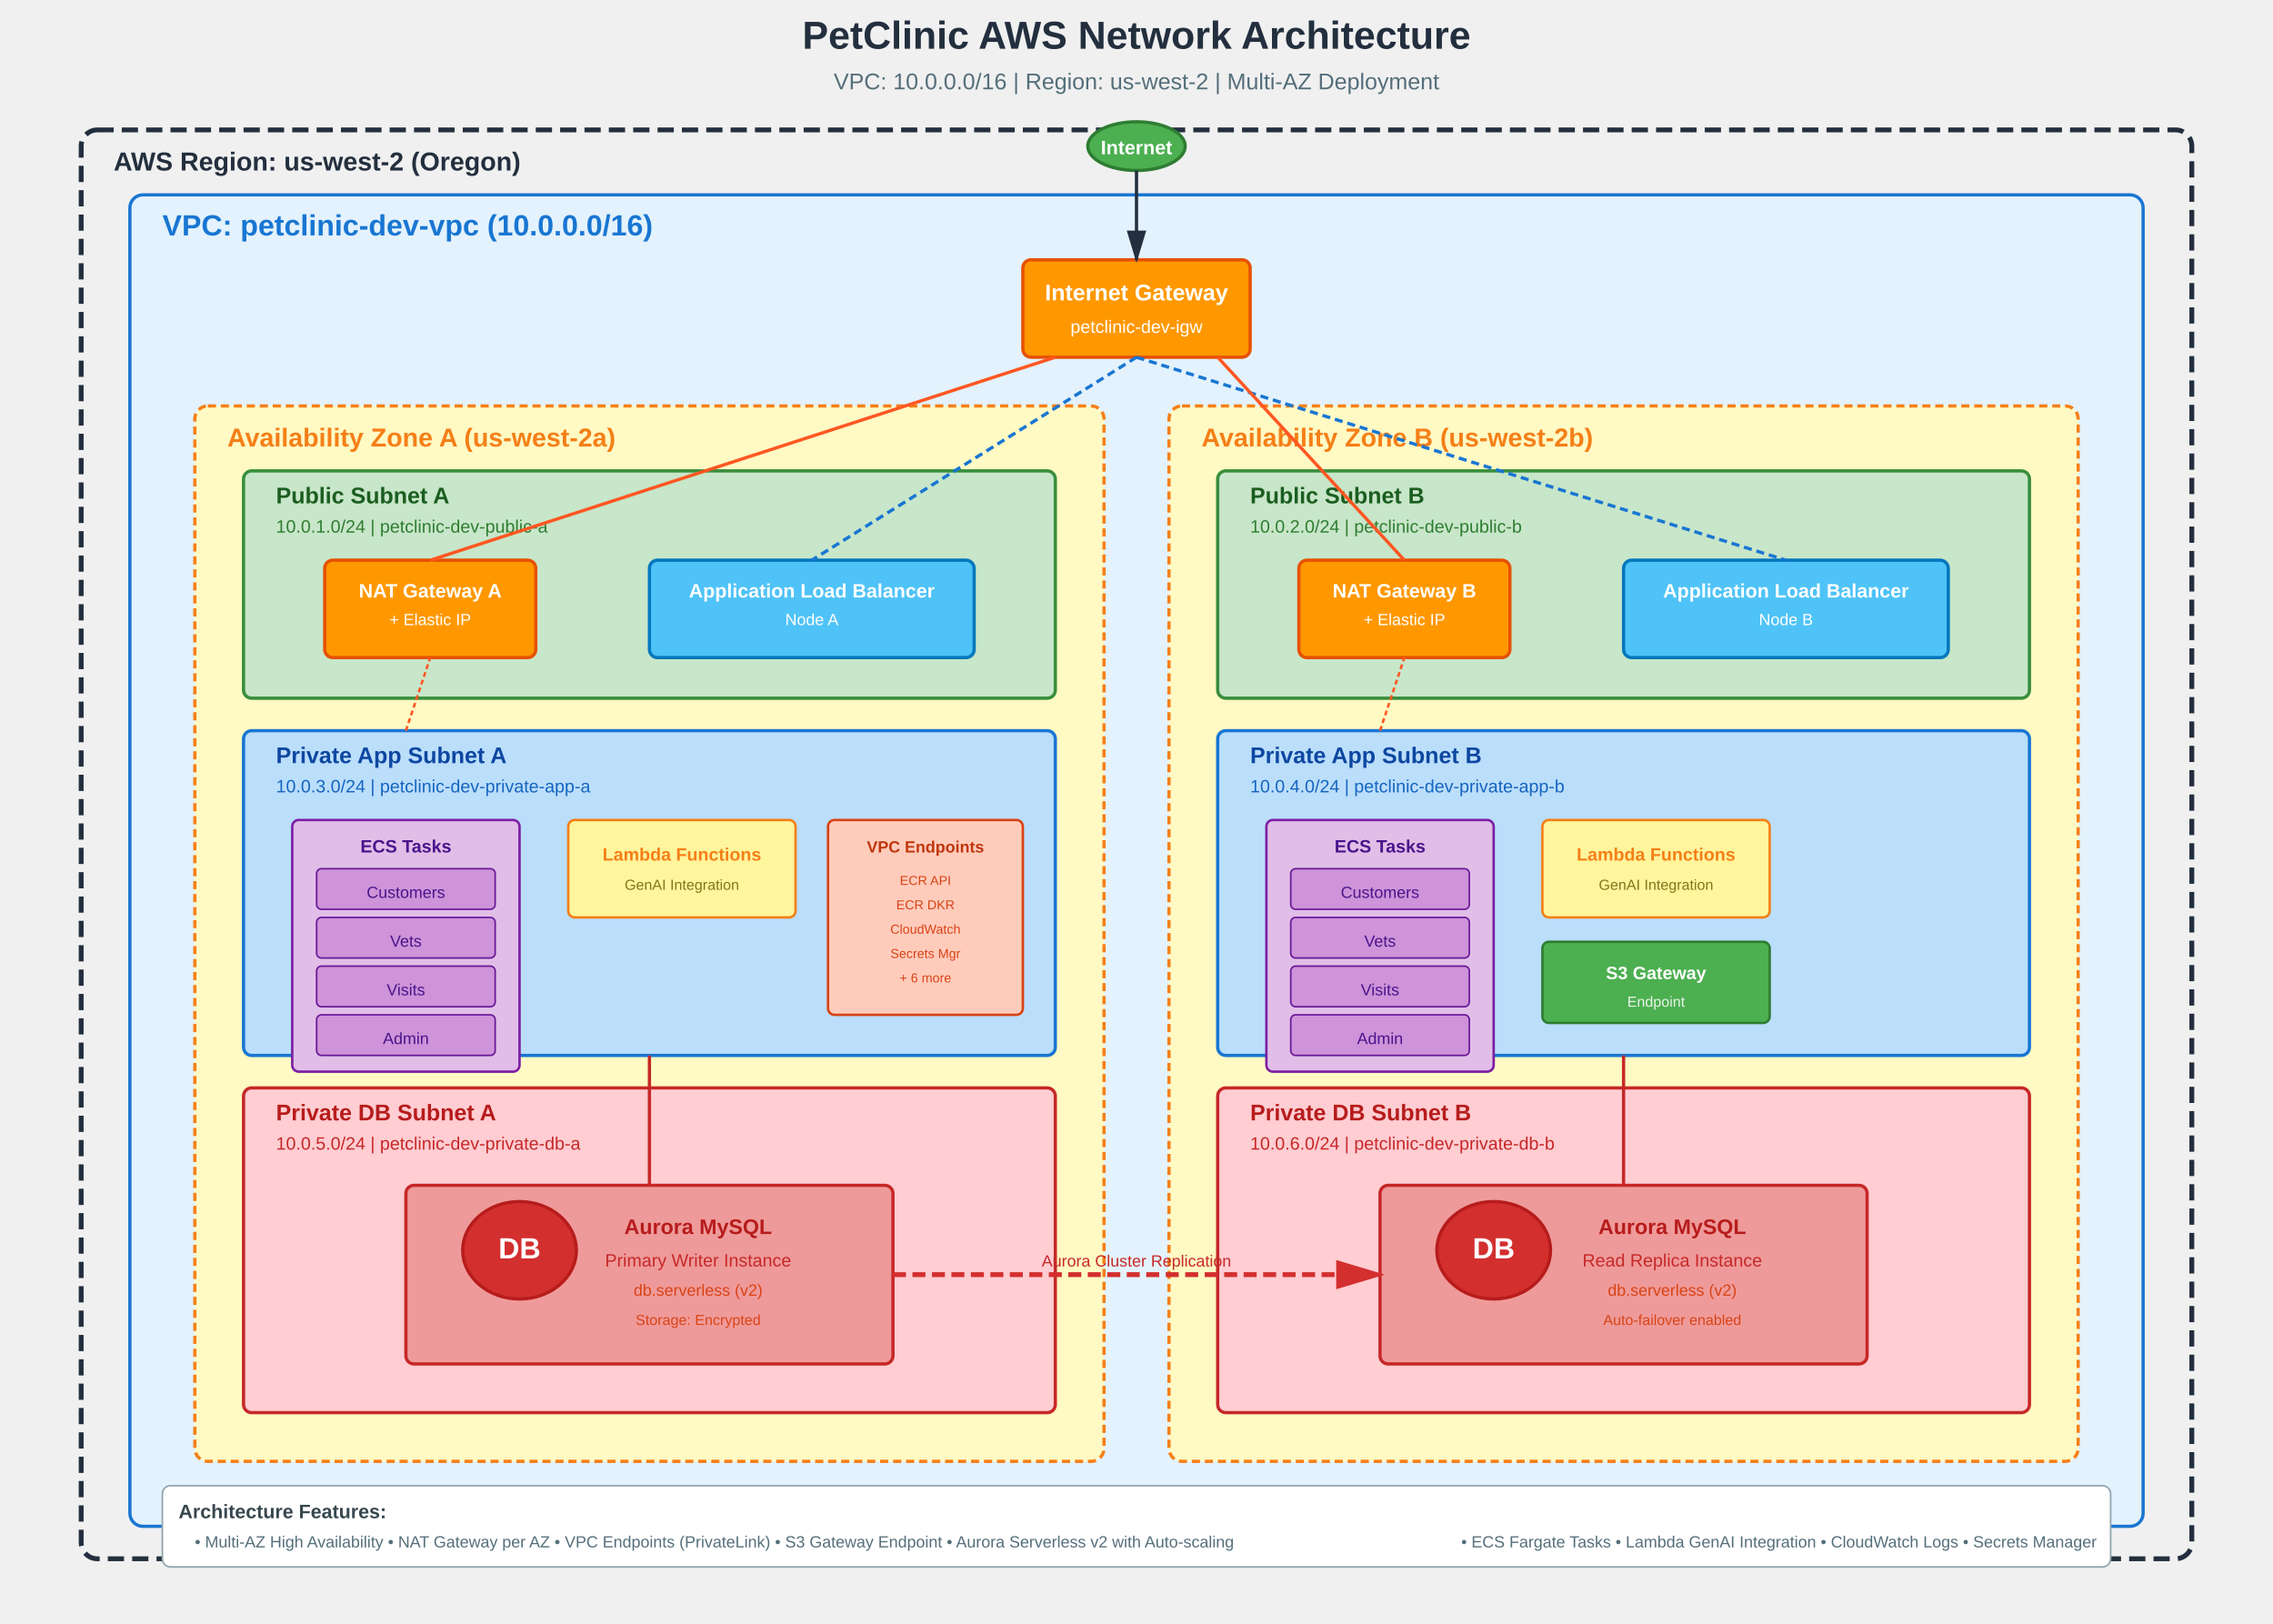
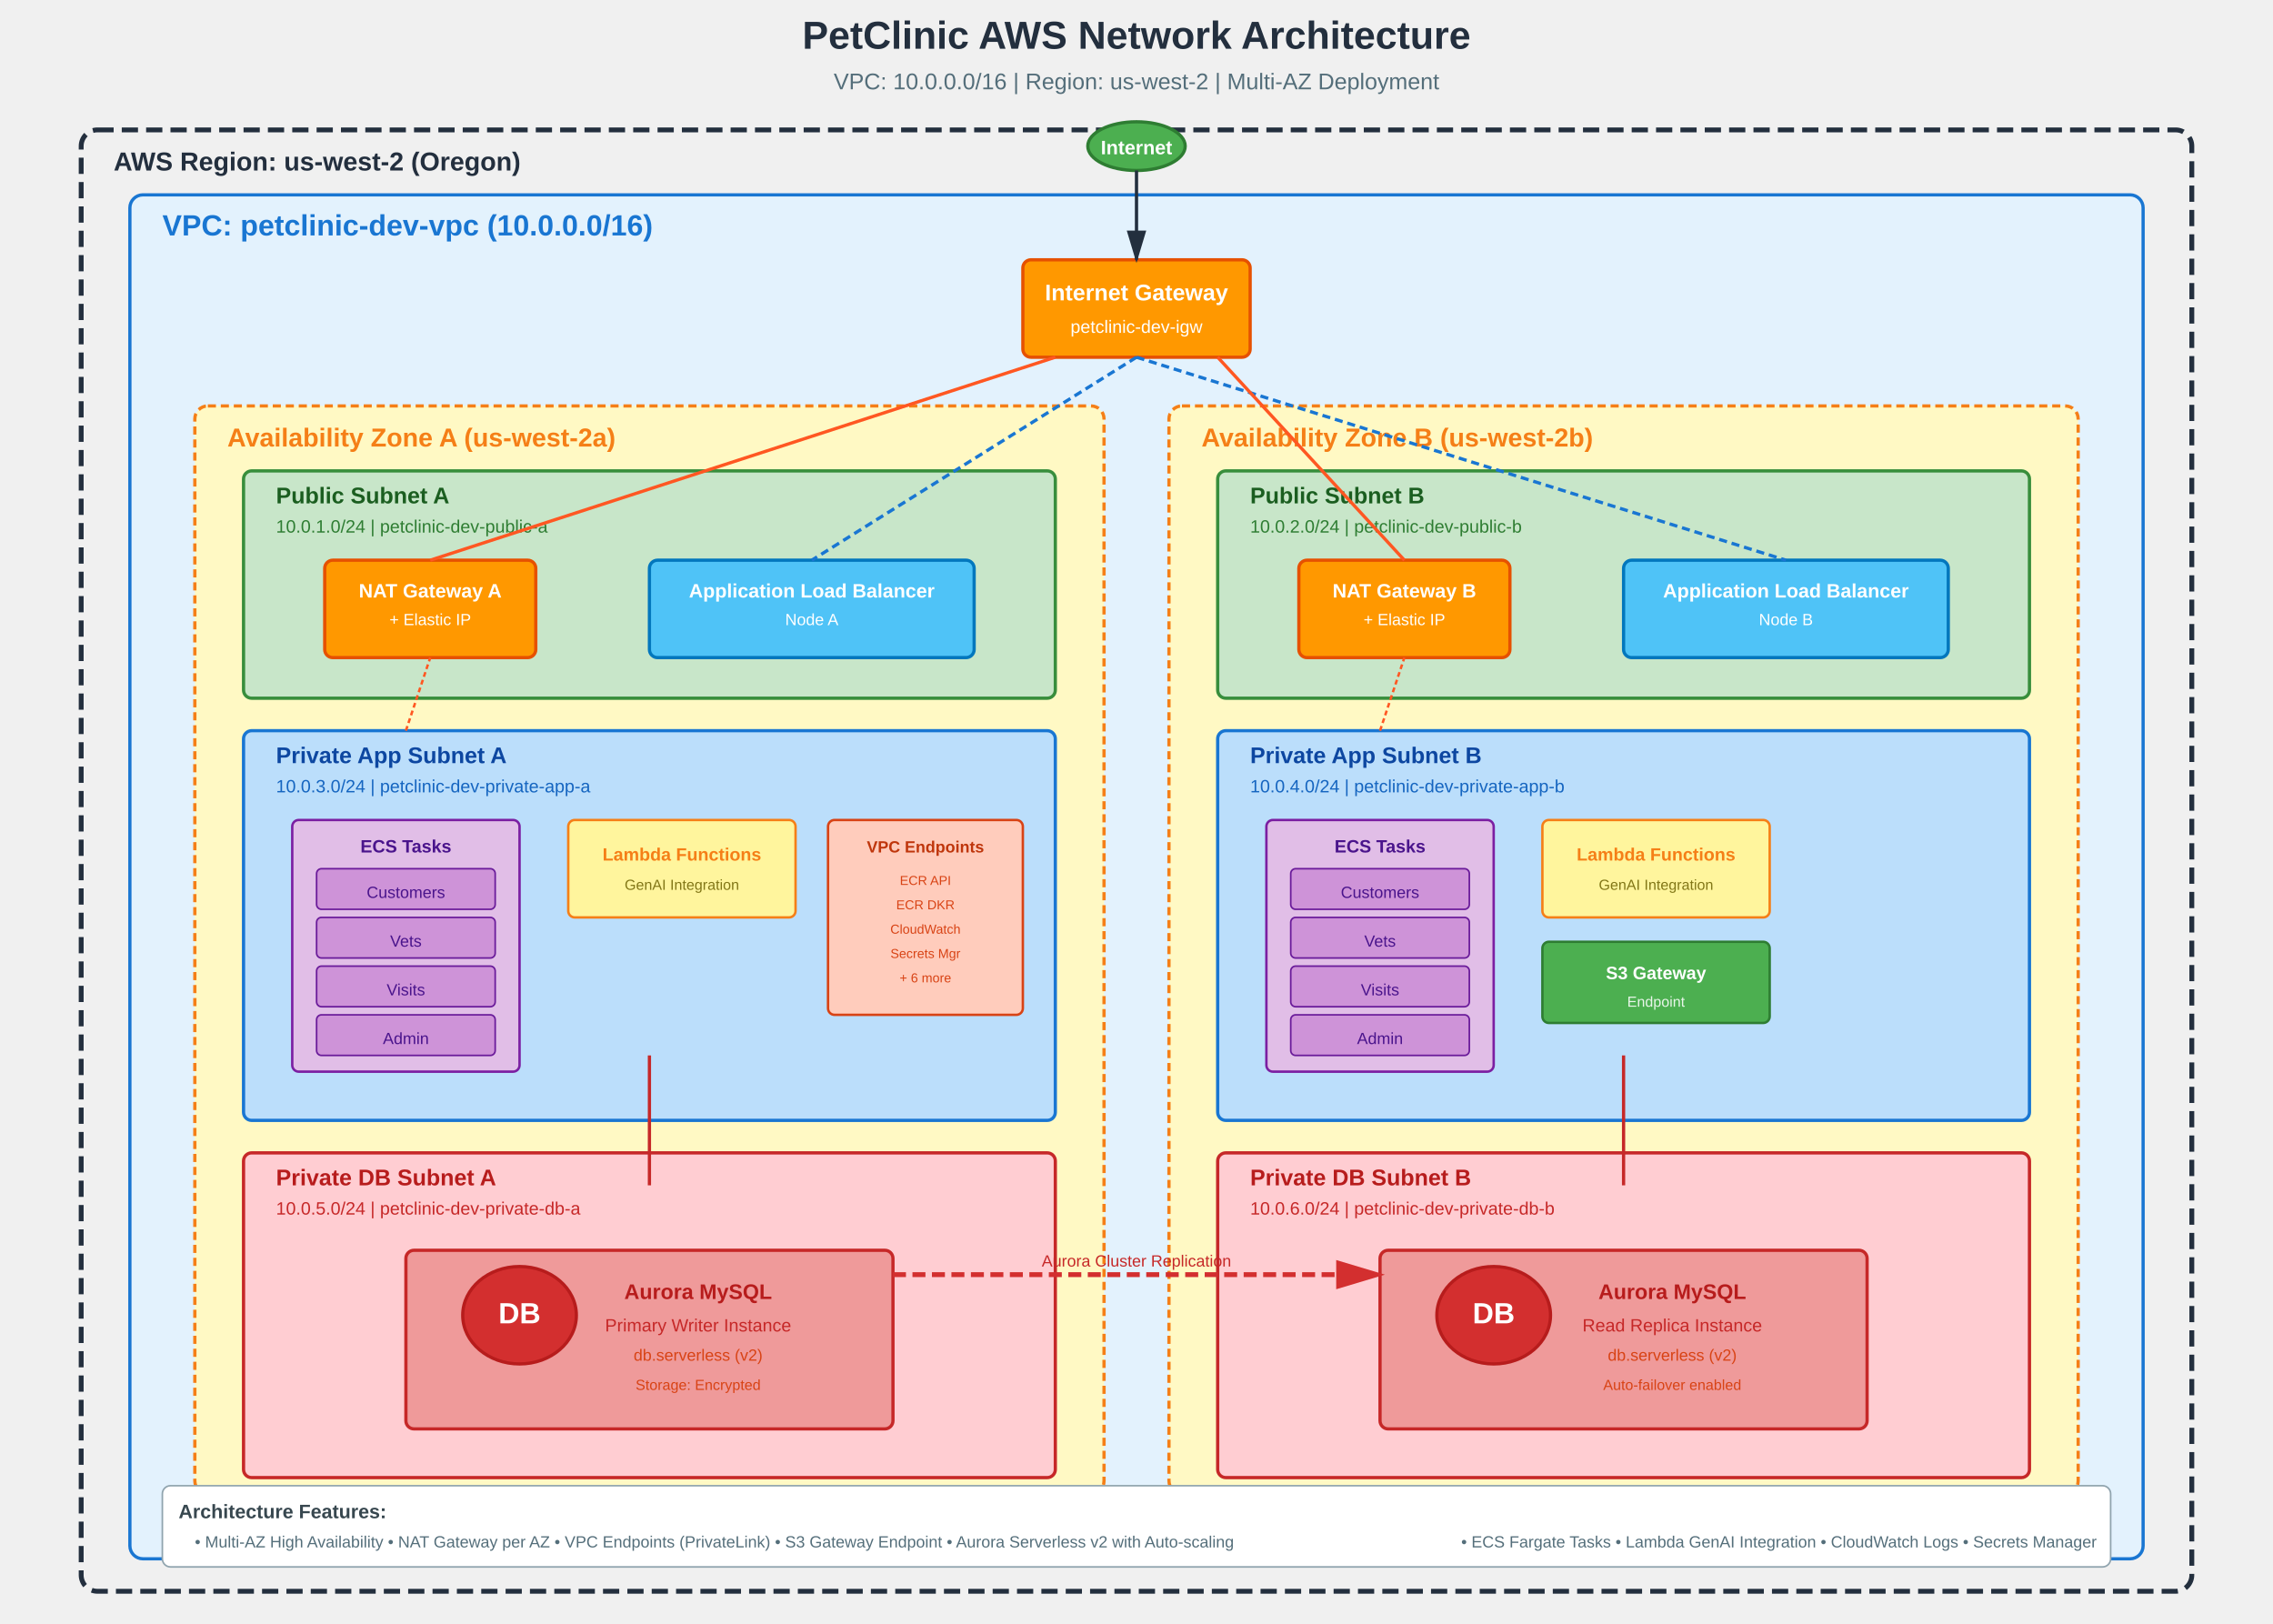
<svg xmlns="http://www.w3.org/2000/svg" viewBox="0 0 1400 1000" style="background-color: #f8f9fa;">
  <text x="700" y="30" font-family="Arial, sans-serif" font-size="24" font-weight="bold" text-anchor="middle" fill="#232f3e">
    PetClinic AWS Network Architecture
  </text>
  <text x="700" y="55" font-family="Arial, sans-serif" font-size="14" text-anchor="middle" fill="#546e7a">
    VPC: 10.0.0.0/16 | Region: us-west-2 | Multi-AZ Deployment
  </text>
-   <rect x="50" y="80" width="1300" height="880" fill="none" stroke="#232f3e" stroke-width="3" stroke-dasharray="10,5" rx="10" />
+   <rect x="50" y="80" width="1300" height="900" fill="none" stroke="#232f3e" stroke-width="3" stroke-dasharray="10,5" rx="10" />
  <text x="70" y="105" font-family="Arial, sans-serif" font-size="16" font-weight="bold" fill="#232f3e">
    AWS Region: us-west-2 (Oregon)
  </text>
-   <rect x="80" y="120" width="1240" height="820" fill="#e3f2fd" stroke="#1976d2" stroke-width="2" rx="8" />
+   <rect x="80" y="120" width="1240" height="840" fill="#e3f2fd" stroke="#1976d2" stroke-width="2" rx="8" />
  <text x="100" y="145" font-family="Arial, sans-serif" font-size="18" font-weight="bold" fill="#1976d2">
    VPC: petclinic-dev-vpc (10.0.0.0/16)
  </text>
  <g id="igw">
    <rect x="630" y="160" width="140" height="60" fill="#ff9800" stroke="#e65100" stroke-width="2" rx="5" />
    <text x="700" y="185" font-family="Arial, sans-serif" font-size="14" font-weight="bold" text-anchor="middle" fill="white">
      Internet Gateway
    </text>
    <text x="700" y="205" font-family="Arial, sans-serif" font-size="11" text-anchor="middle" fill="white">
      petclinic-dev-igw
    </text>
  </g>
  <ellipse cx="700" cy="90" rx="30" ry="15" fill="#4caf50" stroke="#2e7d32" stroke-width="2" />
  <text x="700" y="95" font-family="Arial, sans-serif" font-size="12" font-weight="bold" text-anchor="middle" fill="white">
    Internet
  </text>
  <line x1="700" y1="105" x2="700" y2="160" stroke="#232f3e" stroke-width="2" marker-end="url(#arrowhead)" />
  <g id="az-a">
-     <rect x="120" y="250" width="560" height="650" fill="#fff9c4" stroke="#f57f17" stroke-width="2" stroke-dasharray="5,3" rx="8" />
+     <rect x="120" y="250" width="560" height="670" fill="#fff9c4" stroke="#f57f17" stroke-width="2" stroke-dasharray="5,3" rx="8" />
    <text x="140" y="275" font-family="Arial, sans-serif" font-size="16" font-weight="bold" fill="#f57f17">
      Availability Zone A (us-west-2a)
    </text>
    <g id="public-a">
      <rect x="150" y="290" width="500" height="140" fill="#c8e6c9" stroke="#388e3c" stroke-width="2" rx="5" />
      <text x="170" y="310" font-family="Arial, sans-serif" font-size="14" font-weight="bold" fill="#1b5e20">
        Public Subnet A
      </text>
      <text x="170" y="328" font-family="Arial, sans-serif" font-size="11" fill="#2e7d32">
        10.0.1.0/24 | petclinic-dev-public-a
      </text>
      <rect x="200" y="345" width="130" height="60" fill="#ff9800" stroke="#e65100" stroke-width="2" rx="5" />
      <text x="265" y="368" font-family="Arial, sans-serif" font-size="12" font-weight="bold" text-anchor="middle" fill="white">
        NAT Gateway A
      </text>
      <text x="265" y="385" font-family="Arial, sans-serif" font-size="10" text-anchor="middle" fill="white">
        + Elastic IP
      </text>
      <rect x="400" y="345" width="200" height="60" fill="#4fc3f7" stroke="#0277bd" stroke-width="2" rx="5" />
      <text x="500" y="368" font-family="Arial, sans-serif" font-size="12" font-weight="bold" text-anchor="middle" fill="white">
        Application Load Balancer
      </text>
      <text x="500" y="385" font-family="Arial, sans-serif" font-size="10" text-anchor="middle" fill="white">
        Node A
      </text>
    </g>
    <g id="private-app-a">
-       <rect x="150" y="450" width="500" height="200" fill="#bbdefb" stroke="#1976d2" stroke-width="2" rx="5" />
+       <rect x="150" y="450" width="500" height="240" fill="#bbdefb" stroke="#1976d2" stroke-width="2" rx="5" />
      <text x="170" y="470" font-family="Arial, sans-serif" font-size="14" font-weight="bold" fill="#0d47a1">
        Private App Subnet A
      </text>
      <text x="170" y="488" font-family="Arial, sans-serif" font-size="11" fill="#1565c0">
        10.0.3.0/24 | petclinic-dev-private-app-a
      </text>
      <rect x="180" y="505" width="140" height="155" fill="#e1bee7" stroke="#7b1fa2" stroke-width="1.5" rx="4" />
      <text x="250" y="525" font-family="Arial, sans-serif" font-size="11" font-weight="bold" text-anchor="middle" fill="#4a148c">
        ECS Tasks
      </text>
      <rect x="195" y="535" width="110" height="25" fill="#ce93d8" stroke="#6a1b9a" stroke-width="1" rx="3" />
      <text x="250" y="553" font-family="Arial, sans-serif" font-size="10" text-anchor="middle" fill="#4a148c">Customers</text>
      <rect x="195" y="565" width="110" height="25" fill="#ce93d8" stroke="#6a1b9a" stroke-width="1" rx="3" />
      <text x="250" y="583" font-family="Arial, sans-serif" font-size="10" text-anchor="middle" fill="#4a148c">Vets</text>
      <rect x="195" y="595" width="110" height="25" fill="#ce93d8" stroke="#6a1b9a" stroke-width="1" rx="3" />
      <text x="250" y="613" font-family="Arial, sans-serif" font-size="10" text-anchor="middle" fill="#4a148c">Visits</text>
      <rect x="195" y="625" width="110" height="25" fill="#ce93d8" stroke="#6a1b9a" stroke-width="1" rx="3" />
      <text x="250" y="643" font-family="Arial, sans-serif" font-size="10" text-anchor="middle" fill="#4a148c">Admin</text>
      <rect x="350" y="505" width="140" height="60" fill="#fff59d" stroke="#f57f17" stroke-width="1.5" rx="4" />
      <text x="420" y="530" font-family="Arial, sans-serif" font-size="11" font-weight="bold" text-anchor="middle" fill="#f57f17">
        Lambda Functions
      </text>
      <text x="420" y="548" font-family="Arial, sans-serif" font-size="9" text-anchor="middle" fill="#827717">
        GenAI Integration
      </text>
      <rect x="510" y="505" width="120" height="120" fill="#ffccbc" stroke="#d84315" stroke-width="1.5" rx="4" />
      <text x="570" y="525" font-family="Arial, sans-serif" font-size="10" font-weight="bold" text-anchor="middle" fill="#bf360c">
        VPC Endpoints
      </text>
      <text x="570" y="545" font-family="Arial, sans-serif" font-size="8" text-anchor="middle" fill="#d84315">ECR API</text>
      <text x="570" y="560" font-family="Arial, sans-serif" font-size="8" text-anchor="middle" fill="#d84315">ECR DKR</text>
      <text x="570" y="575" font-family="Arial, sans-serif" font-size="8" text-anchor="middle" fill="#d84315">CloudWatch</text>
      <text x="570" y="590" font-family="Arial, sans-serif" font-size="8" text-anchor="middle" fill="#d84315">Secrets Mgr</text>
      <text x="570" y="605" font-family="Arial, sans-serif" font-size="8" text-anchor="middle" fill="#d84315">+ 6 more</text>
    </g>
    <g id="private-db-a">
-       <rect x="150" y="670" width="500" height="200" fill="#ffcdd2" stroke="#c62828" stroke-width="2" rx="5" />
-       <text x="170" y="690" font-family="Arial, sans-serif" font-size="14" font-weight="bold" fill="#b71c1c">
+       <rect x="150" y="710" width="500" height="200" fill="#ffcdd2" stroke="#c62828" stroke-width="2" rx="5" />
+       <text x="170" y="730" font-family="Arial, sans-serif" font-size="14" font-weight="bold" fill="#b71c1c">
        Private DB Subnet A
      </text>
-       <text x="170" y="708" font-family="Arial, sans-serif" font-size="11" fill="#c62828">
+       <text x="170" y="748" font-family="Arial, sans-serif" font-size="11" fill="#c62828">
        10.0.5.0/24 | petclinic-dev-private-db-a
      </text>
-       <rect x="250" y="730" width="300" height="110" fill="#ef9a9a" stroke="#c62828" stroke-width="2" rx="5" />
-       <ellipse cx="320" cy="770" rx="35" ry="30" fill="#d32f2f" stroke="#b71c1c" stroke-width="2" />
-       <text x="320" y="775" font-family="Arial, sans-serif" font-size="18" font-weight="bold" text-anchor="middle" fill="white">DB</text>
-       <text x="430" y="760" font-family="Arial, sans-serif" font-size="13" font-weight="bold" text-anchor="middle" fill="#b71c1c">
+       <rect x="250" y="770" width="300" height="110" fill="#ef9a9a" stroke="#c62828" stroke-width="2" rx="5" />
+       <ellipse cx="320" cy="810" rx="35" ry="30" fill="#d32f2f" stroke="#b71c1c" stroke-width="2" />
+       <text x="320" y="815" font-family="Arial, sans-serif" font-size="18" font-weight="bold" text-anchor="middle" fill="white">DB</text>
+       <text x="430" y="800" font-family="Arial, sans-serif" font-size="13" font-weight="bold" text-anchor="middle" fill="#b71c1c">
        Aurora MySQL
      </text>
-       <text x="430" y="780" font-family="Arial, sans-serif" font-size="11" text-anchor="middle" fill="#c62828">
+       <text x="430" y="820" font-family="Arial, sans-serif" font-size="11" text-anchor="middle" fill="#c62828">
        Primary Writer Instance
      </text>
-       <text x="430" y="798" font-family="Arial, sans-serif" font-size="10" text-anchor="middle" fill="#d84315">
+       <text x="430" y="838" font-family="Arial, sans-serif" font-size="10" text-anchor="middle" fill="#d84315">
        db.serverless (v2)
      </text>
-       <text x="430" y="816" font-family="Arial, sans-serif" font-size="9" text-anchor="middle" fill="#d84315">
+       <text x="430" y="856" font-family="Arial, sans-serif" font-size="9" text-anchor="middle" fill="#d84315">
        Storage: Encrypted
      </text>
    </g>
  </g>
  <g id="az-b">
-     <rect x="720" y="250" width="560" height="650" fill="#fff9c4" stroke="#f57f17" stroke-width="2" stroke-dasharray="5,3" rx="8" />
+     <rect x="720" y="250" width="560" height="670" fill="#fff9c4" stroke="#f57f17" stroke-width="2" stroke-dasharray="5,3" rx="8" />
    <text x="740" y="275" font-family="Arial, sans-serif" font-size="16" font-weight="bold" fill="#f57f17">
      Availability Zone B (us-west-2b)
    </text>
    <g id="public-b">
      <rect x="750" y="290" width="500" height="140" fill="#c8e6c9" stroke="#388e3c" stroke-width="2" rx="5" />
      <text x="770" y="310" font-family="Arial, sans-serif" font-size="14" font-weight="bold" fill="#1b5e20">
        Public Subnet B
      </text>
      <text x="770" y="328" font-family="Arial, sans-serif" font-size="11" fill="#2e7d32">
        10.0.2.0/24 | petclinic-dev-public-b
      </text>
      <rect x="800" y="345" width="130" height="60" fill="#ff9800" stroke="#e65100" stroke-width="2" rx="5" />
      <text x="865" y="368" font-family="Arial, sans-serif" font-size="12" font-weight="bold" text-anchor="middle" fill="white">
        NAT Gateway B
      </text>
      <text x="865" y="385" font-family="Arial, sans-serif" font-size="10" text-anchor="middle" fill="white">
        + Elastic IP
      </text>
      <rect x="1000" y="345" width="200" height="60" fill="#4fc3f7" stroke="#0277bd" stroke-width="2" rx="5" />
      <text x="1100" y="368" font-family="Arial, sans-serif" font-size="12" font-weight="bold" text-anchor="middle" fill="white">
        Application Load Balancer
      </text>
      <text x="1100" y="385" font-family="Arial, sans-serif" font-size="10" text-anchor="middle" fill="white">
        Node B
      </text>
    </g>
    <g id="private-app-b">
-       <rect x="750" y="450" width="500" height="200" fill="#bbdefb" stroke="#1976d2" stroke-width="2" rx="5" />
+       <rect x="750" y="450" width="500" height="240" fill="#bbdefb" stroke="#1976d2" stroke-width="2" rx="5" />
      <text x="770" y="470" font-family="Arial, sans-serif" font-size="14" font-weight="bold" fill="#0d47a1">
        Private App Subnet B
      </text>
      <text x="770" y="488" font-family="Arial, sans-serif" font-size="11" fill="#1565c0">
        10.0.4.0/24 | petclinic-dev-private-app-b
      </text>
      <rect x="780" y="505" width="140" height="155" fill="#e1bee7" stroke="#7b1fa2" stroke-width="1.5" rx="4" />
      <text x="850" y="525" font-family="Arial, sans-serif" font-size="11" font-weight="bold" text-anchor="middle" fill="#4a148c">
        ECS Tasks
      </text>
      <rect x="795" y="535" width="110" height="25" fill="#ce93d8" stroke="#6a1b9a" stroke-width="1" rx="3" />
      <text x="850" y="553" font-family="Arial, sans-serif" font-size="10" text-anchor="middle" fill="#4a148c">Customers</text>
      <rect x="795" y="565" width="110" height="25" fill="#ce93d8" stroke="#6a1b9a" stroke-width="1" rx="3" />
      <text x="850" y="583" font-family="Arial, sans-serif" font-size="10" text-anchor="middle" fill="#4a148c">Vets</text>
      <rect x="795" y="595" width="110" height="25" fill="#ce93d8" stroke="#6a1b9a" stroke-width="1" rx="3" />
      <text x="850" y="613" font-family="Arial, sans-serif" font-size="10" text-anchor="middle" fill="#4a148c">Visits</text>
      <rect x="795" y="625" width="110" height="25" fill="#ce93d8" stroke="#6a1b9a" stroke-width="1" rx="3" />
      <text x="850" y="643" font-family="Arial, sans-serif" font-size="10" text-anchor="middle" fill="#4a148c">Admin</text>
      <rect x="950" y="505" width="140" height="60" fill="#fff59d" stroke="#f57f17" stroke-width="1.5" rx="4" />
      <text x="1020" y="530" font-family="Arial, sans-serif" font-size="11" font-weight="bold" text-anchor="middle" fill="#f57f17">
        Lambda Functions
      </text>
      <text x="1020" y="548" font-family="Arial, sans-serif" font-size="9" text-anchor="middle" fill="#827717">
        GenAI Integration
      </text>
      <rect x="950" y="580" width="140" height="50" fill="#4caf50" stroke="#2e7d32" stroke-width="1.5" rx="4" />
      <text x="1020" y="603" font-family="Arial, sans-serif" font-size="11" font-weight="bold" text-anchor="middle" fill="white">
        S3 Gateway
      </text>
      <text x="1020" y="620" font-family="Arial, sans-serif" font-size="9" text-anchor="middle" fill="#e8f5e9">
        Endpoint
      </text>
    </g>
    <g id="private-db-b">
-       <rect x="750" y="670" width="500" height="200" fill="#ffcdd2" stroke="#c62828" stroke-width="2" rx="5" />
-       <text x="770" y="690" font-family="Arial, sans-serif" font-size="14" font-weight="bold" fill="#b71c1c">
+       <rect x="750" y="710" width="500" height="200" fill="#ffcdd2" stroke="#c62828" stroke-width="2" rx="5" />
+       <text x="770" y="730" font-family="Arial, sans-serif" font-size="14" font-weight="bold" fill="#b71c1c">
        Private DB Subnet B
      </text>
-       <text x="770" y="708" font-family="Arial, sans-serif" font-size="11" fill="#c62828">
+       <text x="770" y="748" font-family="Arial, sans-serif" font-size="11" fill="#c62828">
        10.0.6.0/24 | petclinic-dev-private-db-b
      </text>
-       <rect x="850" y="730" width="300" height="110" fill="#ef9a9a" stroke="#c62828" stroke-width="2" rx="5" />
-       <ellipse cx="920" cy="770" rx="35" ry="30" fill="#d32f2f" stroke="#b71c1c" stroke-width="2" />
-       <text x="920" y="775" font-family="Arial, sans-serif" font-size="18" font-weight="bold" text-anchor="middle" fill="white">DB</text>
-       <text x="1030" y="760" font-family="Arial, sans-serif" font-size="13" font-weight="bold" text-anchor="middle" fill="#b71c1c">
+       <rect x="850" y="770" width="300" height="110" fill="#ef9a9a" stroke="#c62828" stroke-width="2" rx="5" />
+       <ellipse cx="920" cy="810" rx="35" ry="30" fill="#d32f2f" stroke="#b71c1c" stroke-width="2" />
+       <text x="920" y="815" font-family="Arial, sans-serif" font-size="18" font-weight="bold" text-anchor="middle" fill="white">DB</text>
+       <text x="1030" y="800" font-family="Arial, sans-serif" font-size="13" font-weight="bold" text-anchor="middle" fill="#b71c1c">
        Aurora MySQL
      </text>
-       <text x="1030" y="780" font-family="Arial, sans-serif" font-size="11" text-anchor="middle" fill="#c62828">
+       <text x="1030" y="820" font-family="Arial, sans-serif" font-size="11" text-anchor="middle" fill="#c62828">
        Read Replica Instance
      </text>
-       <text x="1030" y="798" font-family="Arial, sans-serif" font-size="10" text-anchor="middle" fill="#d84315">
+       <text x="1030" y="838" font-family="Arial, sans-serif" font-size="10" text-anchor="middle" fill="#d84315">
        db.serverless (v2)
      </text>
-       <text x="1030" y="816" font-family="Arial, sans-serif" font-size="9" text-anchor="middle" fill="#d84315">
+       <text x="1030" y="856" font-family="Arial, sans-serif" font-size="9" text-anchor="middle" fill="#d84315">
        Auto-failover enabled
      </text>
    </g>
  </g>
  <line x1="700" y1="220" x2="500" y2="345" stroke="#1976d2" stroke-width="2" stroke-dasharray="5,3" />
  <line x1="700" y1="220" x2="1100" y2="345" stroke="#1976d2" stroke-width="2" stroke-dasharray="5,3" />
  <line x1="265" y1="345" x2="650" y2="220" stroke="#ff5722" stroke-width="2" />
  <line x1="865" y1="345" x2="750" y2="220" stroke="#ff5722" stroke-width="2" />
  <line x1="250" y1="450" x2="265" y2="405" stroke="#ff5722" stroke-width="1.5" stroke-dasharray="3,2" />
  <line x1="850" y1="450" x2="865" y2="405" stroke="#ff5722" stroke-width="1.5" stroke-dasharray="3,2" />
  <line x1="400" y1="650" x2="400" y2="730" stroke="#c62828" stroke-width="2" />
  <line x1="1000" y1="650" x2="1000" y2="730" stroke="#c62828" stroke-width="2" />
  <line x1="550" y1="785" x2="850" y2="785" stroke="#d32f2f" stroke-width="3" stroke-dasharray="8,4" marker-end="url(#arrowhead-red)" />
  <text x="700" y="780" font-family="Arial, sans-serif" font-size="10" text-anchor="middle" fill="#c62828">
    Aurora Cluster Replication
  </text>
  <g id="legend" transform="translate(100, 915)">
    <rect x="0" y="0" width="1200" height="50" fill="white" stroke="#90a4ae" stroke-width="1" rx="5" />
    <text x="10" y="20" font-family="Arial, sans-serif" font-size="12" font-weight="bold" fill="#37474f">
      Architecture Features:
    </text>
    <text x="20" y="38" font-family="Arial, sans-serif" font-size="10" fill="#546e7a">
      • Multi-AZ High Availability • NAT Gateway per AZ • VPC Endpoints (PrivateLink) • S3 Gateway Endpoint • Aurora Serverless v2 with Auto-scaling
    </text>
    <text x="800" y="38" font-family="Arial, sans-serif" font-size="10" fill="#546e7a">
      • ECS Fargate Tasks • Lambda GenAI Integration • CloudWatch Logs • Secrets Manager
    </text>
  </g>
  <defs>
    <marker id="arrowhead" markerWidth="10" markerHeight="10" refX="9" refY="3" orient="auto">
      <polygon points="0 0, 10 3, 0 6" fill="#232f3e" />
    </marker>
    <marker id="arrowhead-red" markerWidth="10" markerHeight="10" refX="9" refY="3" orient="auto">
      <polygon points="0 0, 10 3, 0 6" fill="#d32f2f" />
    </marker>
  </defs>
</svg>
